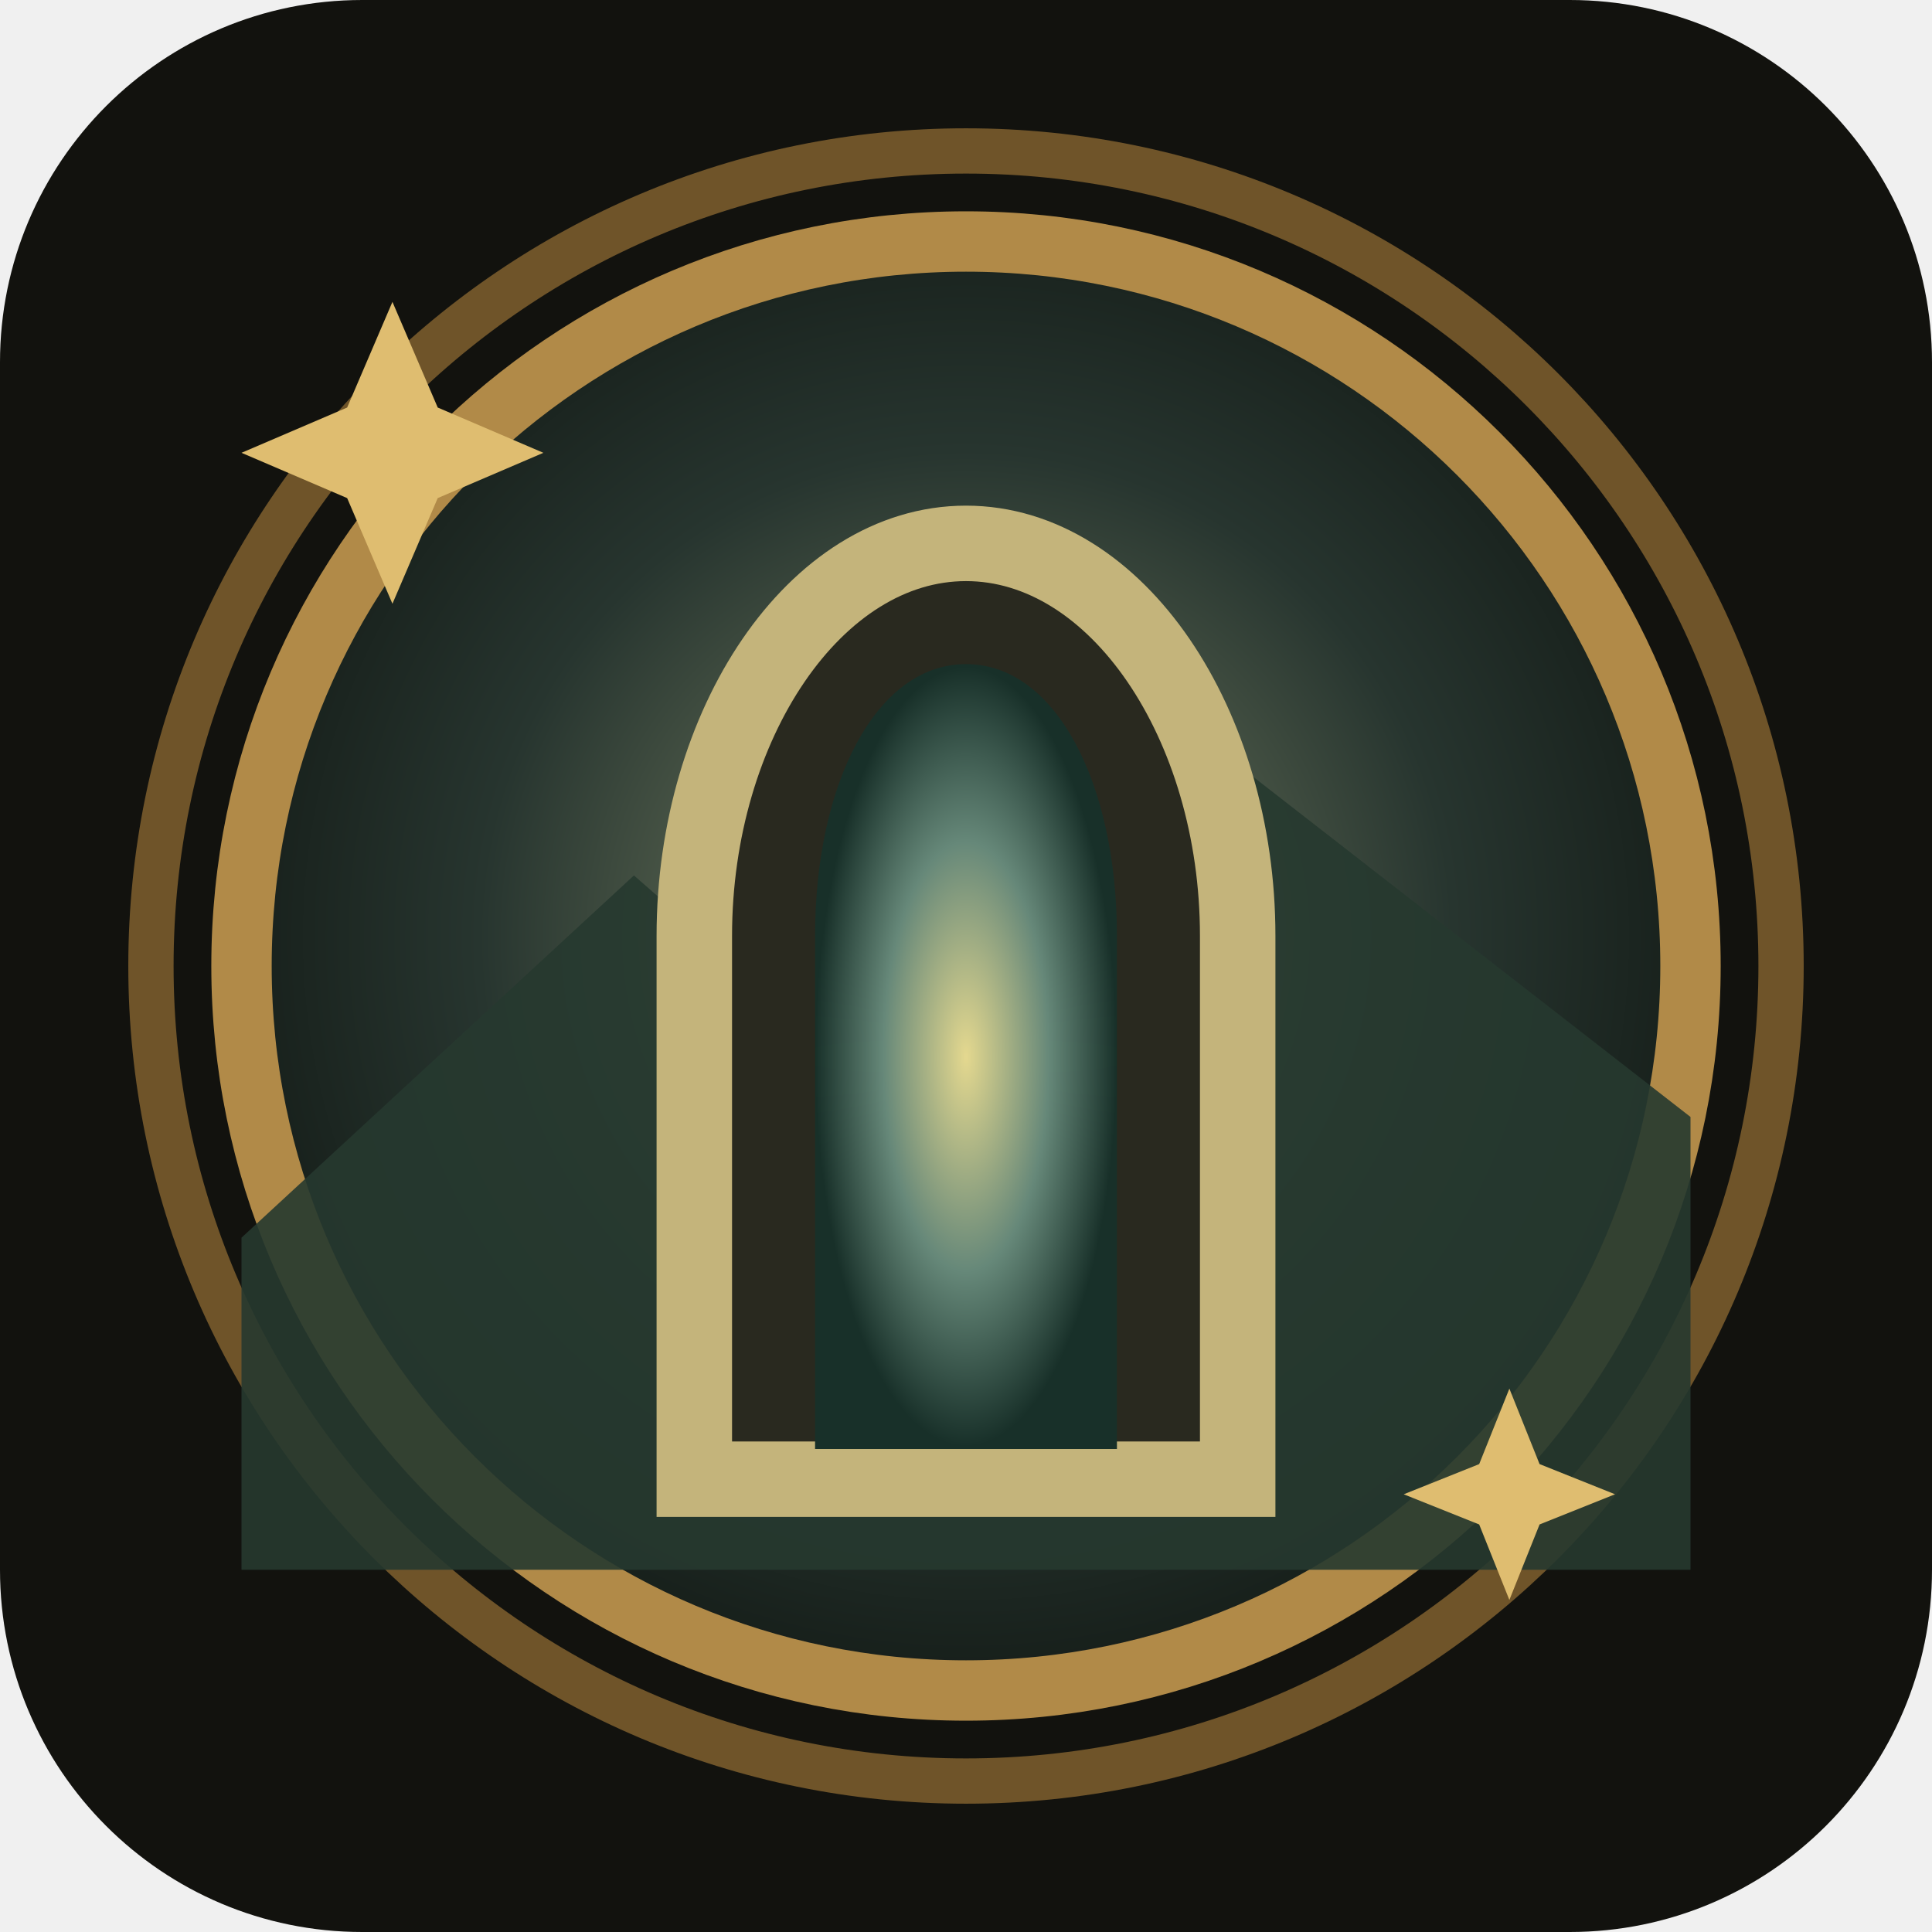
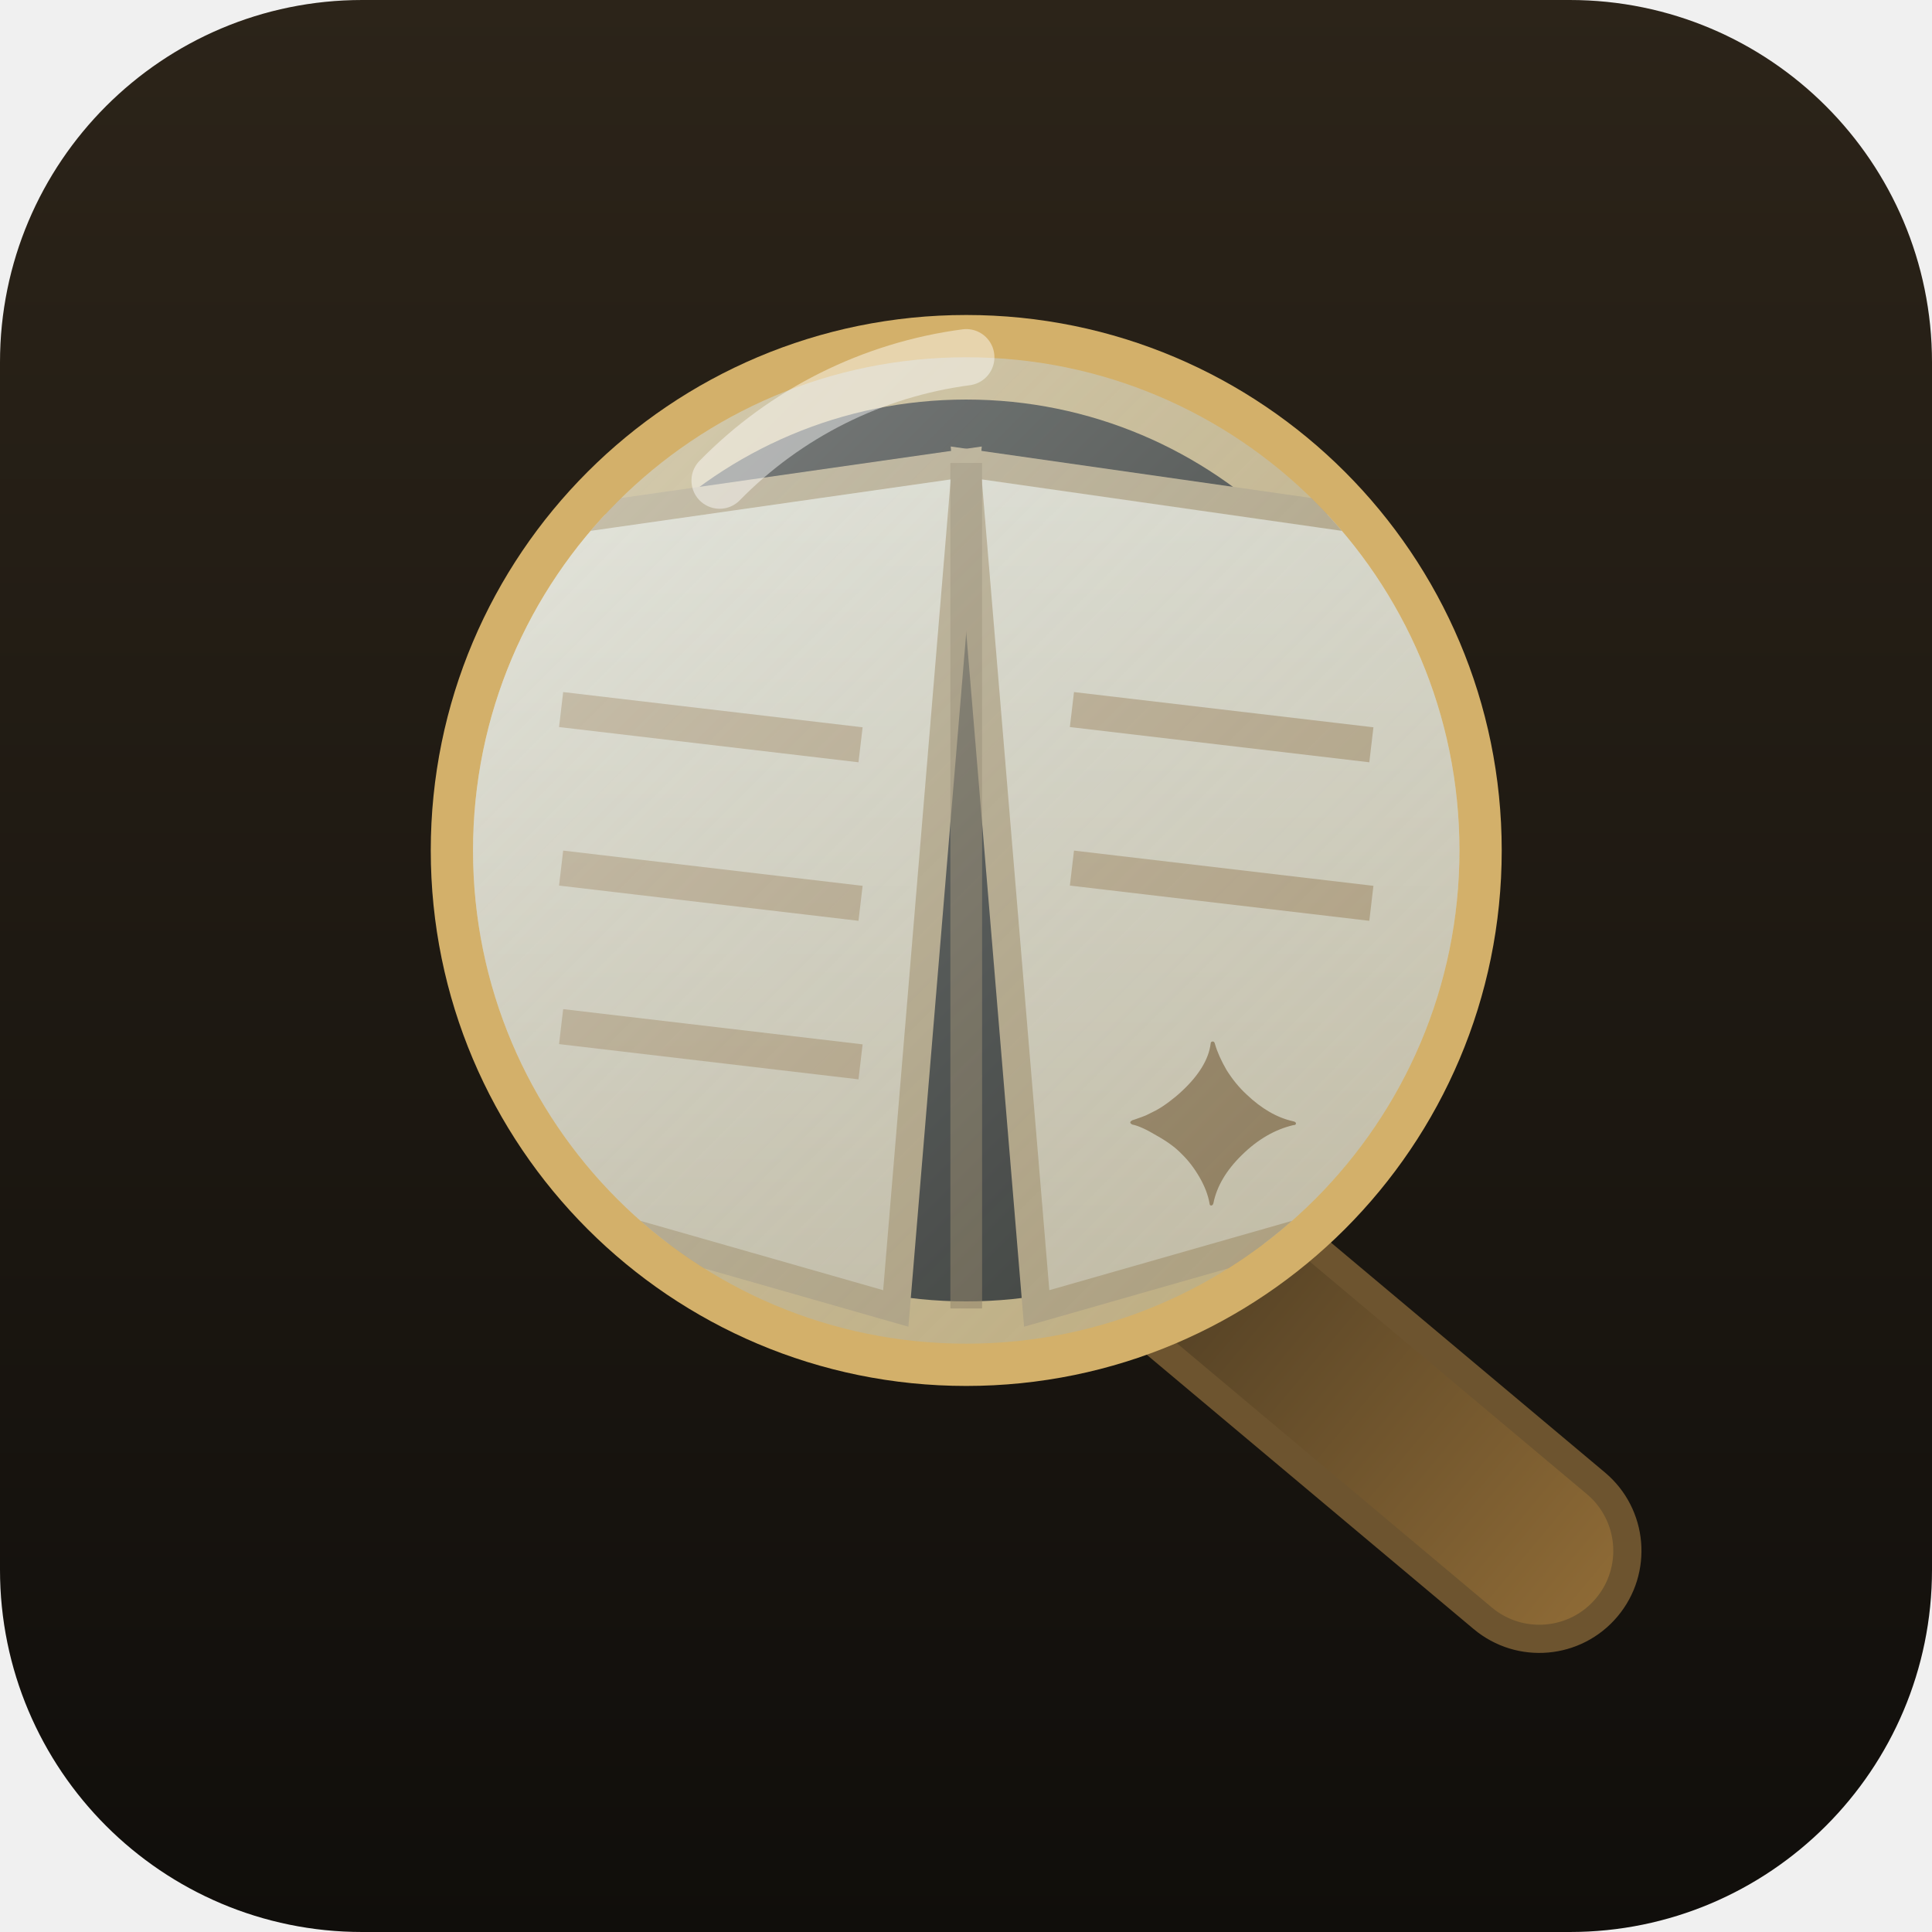
<svg xmlns="http://www.w3.org/2000/svg" viewBox="0 0 64 64">
  <defs>
-     <radialGradient id="sky" cx="50%" cy="48%" r="58%">
-       <stop offset="0" stop-color="#7b8568" />
-       <stop offset=".58" stop-color="#27352f" />
-       <stop offset="1" stop-color="#101612" />
-     </radialGradient>
-     <radialGradient id="glow">
-       <stop offset="0" stop-color="#e4d88f" />
-       <stop offset=".55" stop-color="#668879" />
-       <stop offset="1" stop-color="#183029" />
-     </radialGradient>
+     <linearGradient id="nb-bg" x1="0" y1="0" x2="0" y2="1">
+       <stop offset="0" stop-color="#2c2419" />
+       <stop offset="1" stop-color="#100e0b" />
+     </linearGradient>
+     <linearGradient id="nb-page" x1="0" y1="0" x2="0" y2="1">
+       <stop offset="0" stop-color="#f3e7cb" />
+       <stop offset="1" stop-color="#d6c29a" />
+     </linearGradient>
+     <linearGradient id="nb-handle" x1="0" y1="0" x2="1" y2="0">
+       <stop offset="0" stop-color="#4a3a22" />
+       <stop offset="1" stop-color="#8f6b36" />
+     </linearGradient>
+     <linearGradient id="nb-glass" x1="0" y1="0" x2="1" y2="1">
+       <stop offset="0" stop-color="#dce8f0" stop-opacity="0.55" />
+       <stop offset="1" stop-color="#8aa4b5" stop-opacity="0.28" />
+     </linearGradient>
+     <clipPath id="nb-lens">
+       <circle cx="24" cy="19" r="14" />
+     </clipPath>
  </defs>
-   <rect width="64" height="64" rx="12" fill="#12120e" />
-   <circle cx="32" cy="32" r="27" fill="none" stroke="#6f5429" stroke-width="1.5" />
-   <circle cx="32" cy="32" r="24" fill="url(#sky)" stroke="#b18a48" stroke-width="2" />
-   <path d="M8 41 21 29l8 7 9-13 18 14v15H8z" fill="#26382f" opacity=".9" />
-   <path d="M23 49V31c0-7 4-13 9-13s9 6 9 13v18z" fill="#29291f" stroke="#c4b47b" stroke-width="2.5" />
-   <path d="M27 48V31c0-5 2-9 5-9s5 4 5 9v17z" fill="url(#glow)" />
-   <path d="m13 10 1.5 3.5L18 15l-3.5 1.5L13 20l-1.5-3.5L8 15l3.5-1.5z" fill="#dfbd70" />
-   <path d="m50 46 1 2.5 2.5 1-2.5 1-1 2.5-1-2.5-2.5-1 2.5-1z" fill="#dfbd70" />
+   <rect width="64" height="64" rx="12" fill="url(#nb-bg)" />
+   <g transform="translate(4 6) scale(1.167)">
+     <rect x="30" y="27" width="18" height="5" rx="2.5" transform="rotate(40 30 27)" fill="url(#nb-handle)" stroke="#6d542f" stroke-width="0.8" />
+     <circle cx="24" cy="19" r="14" fill="#191206" stroke="#d3b06a" stroke-width="2.4" />
+     <g clip-path="url(#nb-lens)">
+       <path d="M24 8 L10 10 L8 28 L22 32 Z" fill="url(#nb-page)" stroke="#b99b66" stroke-width="0.8" />
+       <path d="M24 8 L38 10 L40 28 L26 32 Z" fill="url(#nb-page)" stroke="#b99b66" stroke-width="0.8" />
+       <line x1="24" y1="8" x2="24" y2="32" stroke="#8a6b3a" stroke-width="0.9" opacity="0.55" />
+       <line x1="12.5" y1="15" x2="21" y2="16" stroke="#b08a52" stroke-width="1" opacity="0.75" />
+       <line x1="12.5" y1="19.5" x2="21" y2="20.5" stroke="#b08a52" stroke-width="1" opacity="0.75" />
+       <line x1="12.5" y1="24" x2="21" y2="25" stroke="#b08a52" stroke-width="1" opacity="0.75" />
+       <line x1="27" y1="15" x2="35.5" y2="16" stroke="#b08a52" stroke-width="1" opacity="0.75" />
+       <line x1="27" y1="19.5" x2="35.5" y2="20.5" stroke="#b08a52" stroke-width="1" opacity="0.75" />
+       <text x="31" y="29" font-size="6.5" fill="#8f6b36" text-anchor="middle">✦</text>
+     </g>
+     <circle cx="24" cy="19" r="14" fill="url(#nb-glass)" pointer-events="none" />
+     <path d="M17 8.5 A12 12 0 0 1 24 5" fill="none" stroke="#ffffff" stroke-opacity="0.45" stroke-width="1.6" stroke-linecap="round" />
+   </g>
</svg>
